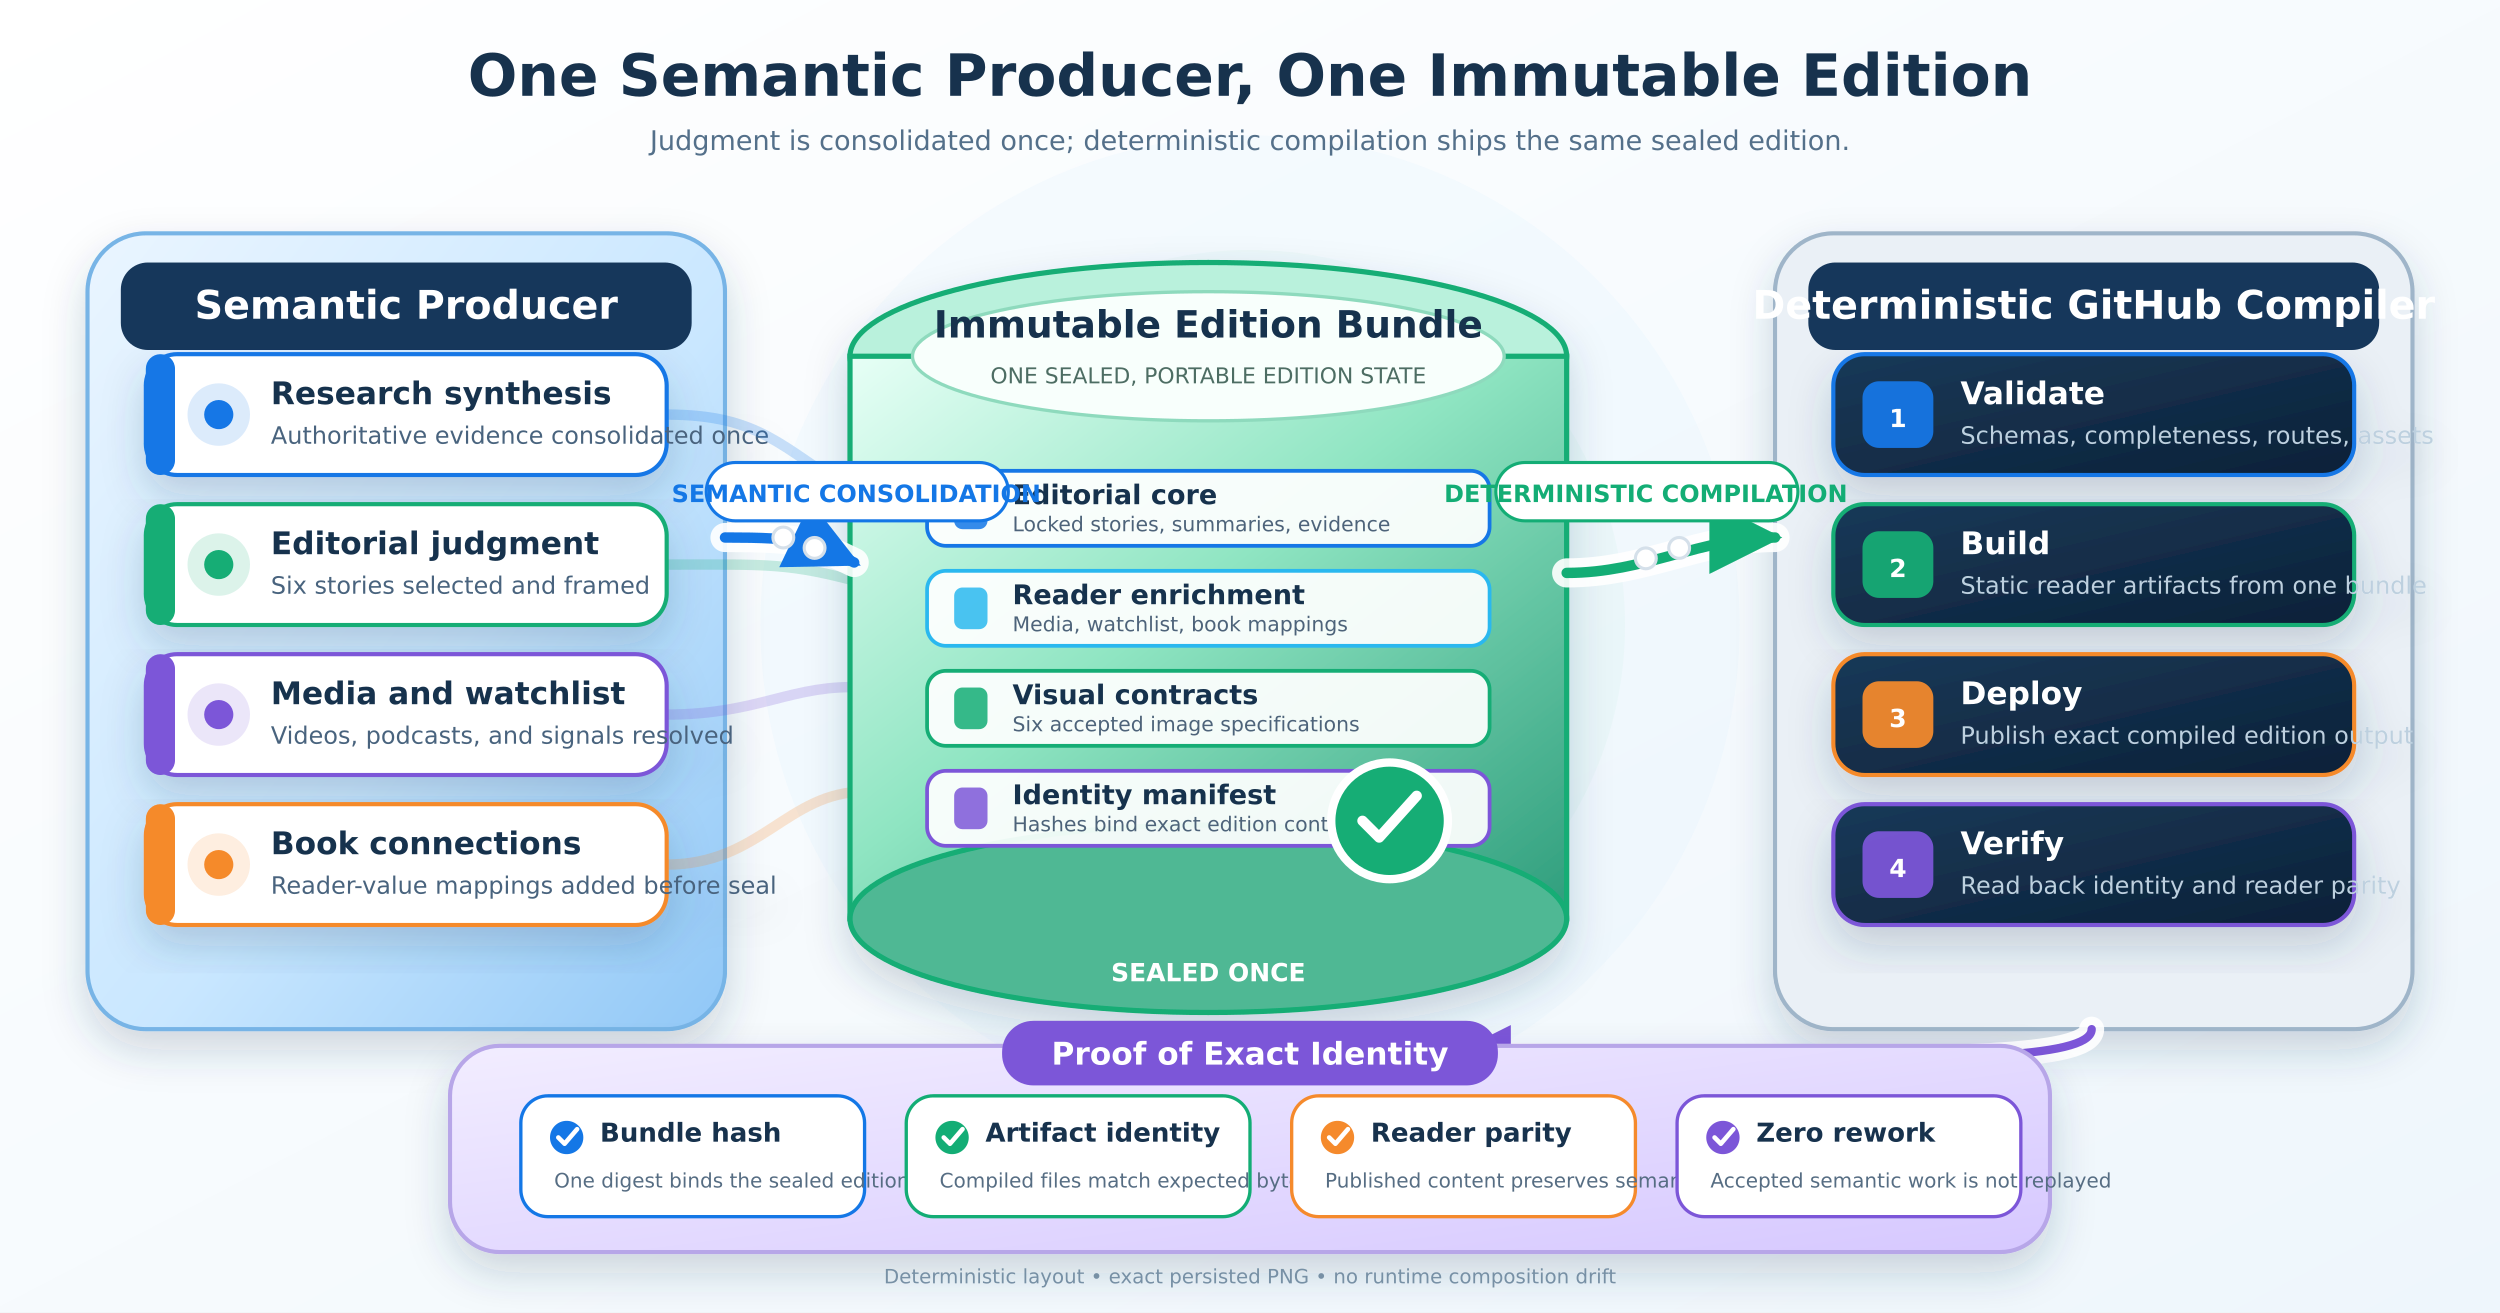
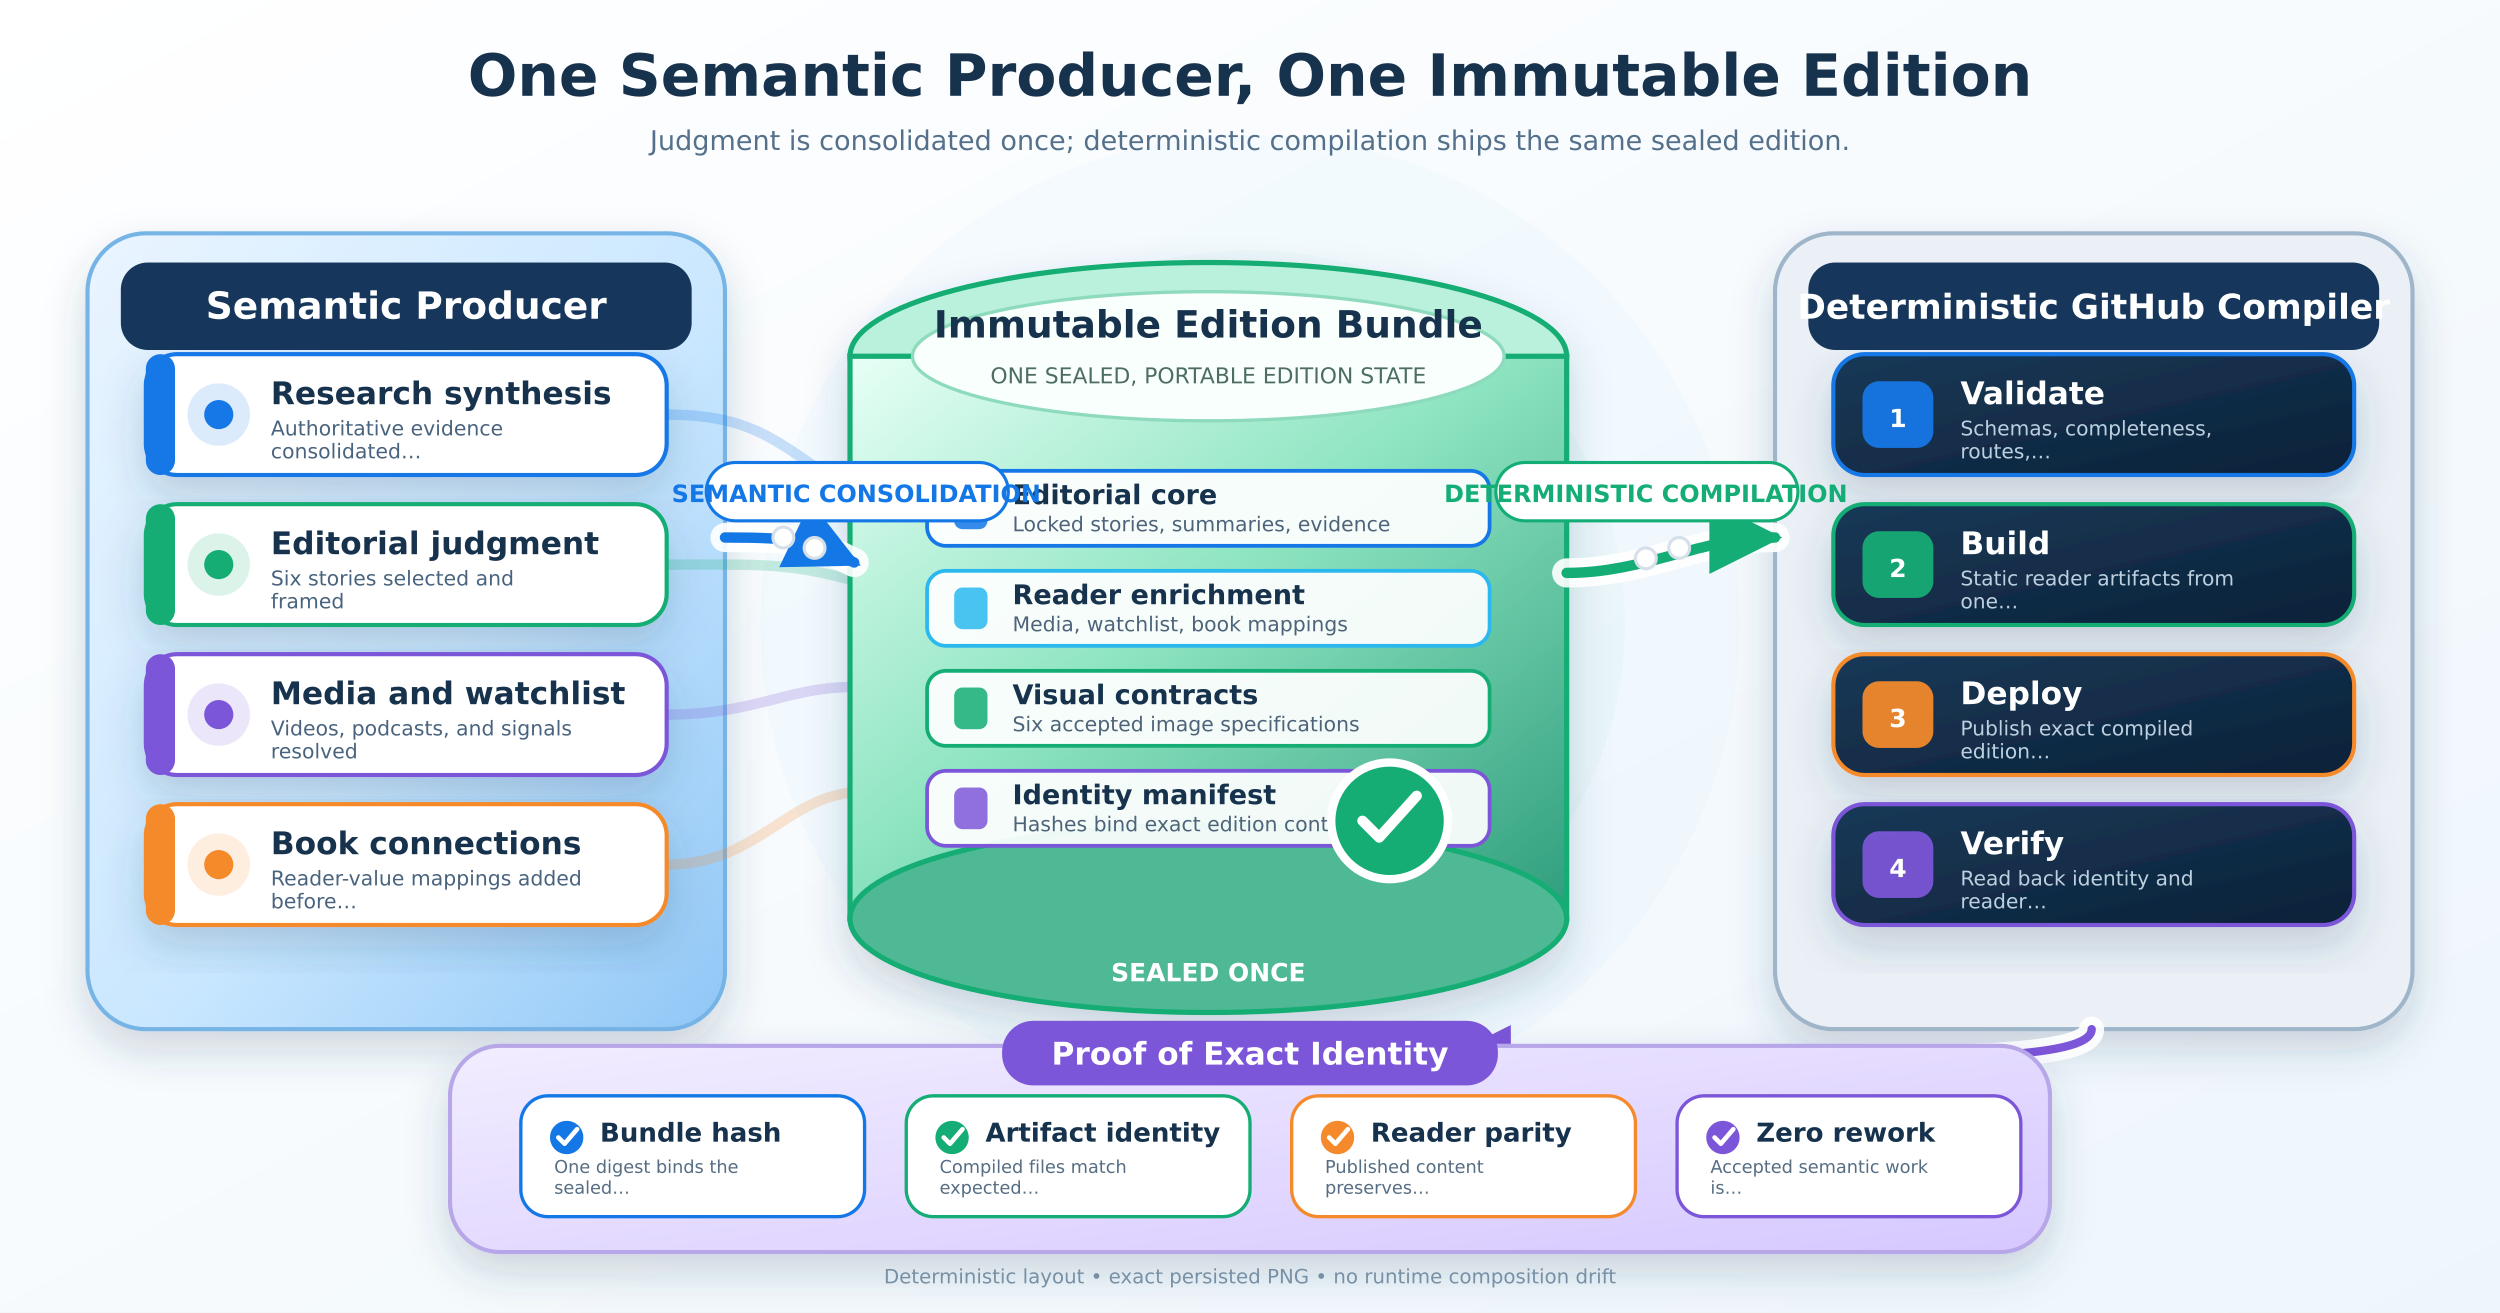
<svg xmlns="http://www.w3.org/2000/svg" width="1200" height="630" viewBox="0 0 1200 630">
  <defs>
    <linearGradient id="bg" x1="0" y1="0" x2="1" y2="1">
      <stop offset="0" stop-color="#ffffff" />
      <stop offset="1" stop-color="#eef6fc" />
    </linearGradient>
    <linearGradient id="bluePanel" x1="0" y1="0" x2="1" y2="1">
      <stop offset="0" stop-color="#eaf5ff" />
      <stop offset="0.55" stop-color="#c9e7ff" />
      <stop offset="1" stop-color="#90c7f6" />
    </linearGradient>
    <linearGradient id="bundleBody" x1="0" y1="0" x2="1" y2="1">
      <stop offset="0" stop-color="#e7fff6" />
      <stop offset="0.45" stop-color="#8fe5c2" />
      <stop offset="1" stop-color="#2e9d7c" />
    </linearGradient>
    <linearGradient id="darkPanel" x1="0" y1="0" x2="1" y2="1">
      <stop offset="0" stop-color="#183958" />
      <stop offset="1" stop-color="#0c2138" />
    </linearGradient>
    <linearGradient id="evidencePanel" x1="0" y1="0" x2="1" y2="1">
      <stop offset="0" stop-color="#f2edff" />
      <stop offset="1" stop-color="#d6c8ff" />
    </linearGradient>
    <filter id="shadow" x="-20%" y="-20%" width="140%" height="160%">
      <feDropShadow dx="0" dy="9" stdDeviation="10" flood-color="#2d4663" flood-opacity="0.20" />
    </filter>
    <filter id="soft" x="-20%" y="-20%" width="140%" height="140%">
      <feGaussianBlur stdDeviation="5" />
    </filter>
    <marker id="arrowBlue" viewBox="0 0 10 10" refX="9" refY="5" markerWidth="7" markerHeight="7" orient="auto-start-reverse">
      <path d="M 0 0 L 10 5 L 0 10 z" fill="#1477e6" />
    </marker>
    <marker id="arrowGreen" viewBox="0 0 10 10" refX="9" refY="5" markerWidth="7" markerHeight="7" orient="auto-start-reverse">
      <path d="M 0 0 L 10 5 L 0 10 z" fill="#13ad75" />
    </marker>
    <marker id="arrowPurple" viewBox="0 0 10 10" refX="9" refY="5" markerWidth="7" markerHeight="7" orient="auto-start-reverse">
      <path d="M 0 0 L 10 5 L 0 10 z" fill="#7c56d8" />
    </marker>
  </defs>
  <rect width="1200" height="630" fill="url(#bg)" />
  <circle cx="600" cy="300" r="235" fill="#91d7ff" opacity=".06" />
  <circle cx="600" cy="300" r="180" fill="#54d6a1" opacity=".05" />
  <text x="600" y="46" text-anchor="middle" font-family="DejaVu Sans, Arial, sans-serif" font-size="28" font-weight="800" fill="#17324D">One Semantic Producer, One Immutable Edition</text>
  <text x="600" y="72" text-anchor="middle" font-family="DejaVu Sans, Arial, sans-serif" font-size="13" fill="#54708a">Judgment is consolidated once; deterministic compilation ships the same sealed edition.</text>
  <g font-family="DejaVu Sans, Arial, sans-serif">
    <rect x="42" y="112" width="306" height="382" rx="28" fill="url(#bluePanel)" stroke="#77b4e6" stroke-width="2" filter="url(#shadow)" />
    <rect x="58" y="126" width="274" height="42" rx="13" fill="#16375b" />
-     <text x="195" y="153" text-anchor="middle" font-size="19" font-weight="800" fill="#fff">Semantic Producer</text>
+     <text x="195" y="153" text-anchor="middle" font-size="18" font-weight="800" fill="#fff">Semantic Producer</text>
    <g filter="url(#shadow)">
      <rect x="70" y="170" width="250" height="58" rx="15" fill="#fff" stroke="#1477e6" stroke-width="2" />
      <rect x="70" y="170" width="14" height="58" rx="7" fill="#1477e6" />
      <circle cx="105" cy="199" r="15" fill="#1477e6" opacity=".15" />
      <circle cx="105" cy="199" r="7" fill="#1477e6" />
      <text x="130" y="194" font-size="15" font-weight="700" fill="#17324D">Research synthesis</text>
-       <text x="130" y="213" font-size="11.5" fill="#49647e">Authoritative evidence consolidated once</text>
+       <text x="130" y="209" font-size="9.8" font-weight="400" fill="#49647e" text-anchor="start">
+         <tspan x="130" dy="0">Authoritative evidence</tspan>
+         <tspan x="130" dy="11">consolidated…</tspan>
+       </text>
    </g>
    <g filter="url(#shadow)">
      <rect x="70" y="242" width="250" height="58" rx="15" fill="#fff" stroke="#13ad75" stroke-width="2" />
      <rect x="70" y="242" width="14" height="58" rx="7" fill="#13ad75" />
      <circle cx="105" cy="271" r="15" fill="#13ad75" opacity=".15" />
      <circle cx="105" cy="271" r="7" fill="#13ad75" />
      <text x="130" y="266" font-size="15" font-weight="700" fill="#17324D">Editorial judgment</text>
-       <text x="130" y="285" font-size="11.5" fill="#49647e">Six stories selected and framed</text>
+       <text x="130" y="281" font-size="9.8" font-weight="400" fill="#49647e" text-anchor="start">
+         <tspan x="130" dy="0">Six stories selected and</tspan>
+         <tspan x="130" dy="11">framed</tspan>
+       </text>
    </g>
    <g filter="url(#shadow)">
      <rect x="70" y="314" width="250" height="58" rx="15" fill="#fff" stroke="#7c56d8" stroke-width="2" />
      <rect x="70" y="314" width="14" height="58" rx="7" fill="#7c56d8" />
      <circle cx="105" cy="343" r="15" fill="#7c56d8" opacity=".15" />
      <circle cx="105" cy="343" r="7" fill="#7c56d8" />
      <text x="130" y="338" font-size="15" font-weight="700" fill="#17324D">Media and watchlist</text>
-       <text x="130" y="357" font-size="11.5" fill="#49647e">Videos, podcasts, and signals resolved</text>
+       <text x="130" y="353" font-size="9.8" font-weight="400" fill="#49647e" text-anchor="start">
+         <tspan x="130" dy="0">Videos, podcasts, and signals</tspan>
+         <tspan x="130" dy="11">resolved</tspan>
+       </text>
    </g>
    <g filter="url(#shadow)">
      <rect x="70" y="386" width="250" height="58" rx="15" fill="#fff" stroke="#f58a2c" stroke-width="2" />
      <rect x="70" y="386" width="14" height="58" rx="7" fill="#f58a2c" />
      <circle cx="105" cy="415" r="15" fill="#f58a2c" opacity=".15" />
      <circle cx="105" cy="415" r="7" fill="#f58a2c" />
      <text x="130" y="410" font-size="15" font-weight="700" fill="#17324D">Book connections</text>
-       <text x="130" y="429" font-size="11.5" fill="#49647e">Reader-value mappings added before seal</text>
+       <text x="130" y="425" font-size="9.8" font-weight="400" fill="#49647e" text-anchor="start">
+         <tspan x="130" dy="0">Reader-value mappings added</tspan>
+         <tspan x="130" dy="11">before…</tspan>
+       </text>
    </g>
    <path d="M320 199 C365 199, 375 215, 408 235" fill="none" stroke="#1477e6" stroke-width="5" opacity=".22" />
    <path d="M320 271 C370 271, 378 270, 415 280" fill="none" stroke="#13ad75" stroke-width="5" opacity=".22" />
    <path d="M320 343 C365 343, 380 328, 415 330" fill="none" stroke="#7c56d8" stroke-width="5" opacity=".22" />
    <path d="M320 415 C365 415, 378 380, 415 380" fill="none" stroke="#f58a2c" stroke-width="5" opacity=".22" />
  </g>
  <g font-family="DejaVu Sans, Arial, sans-serif" filter="url(#shadow)">
    <ellipse cx="580" cy="171" rx="172" ry="45" fill="#b9f1dc" stroke="#13ad75" stroke-width="2.5" />
    <rect x="408" y="171" width="344" height="270" fill="url(#bundleBody)" stroke="#13ad75" stroke-width="2.5" />
    <ellipse cx="580" cy="441" rx="172" ry="45" fill="#4fb894" stroke="#13ad75" stroke-width="2.5" />
    <ellipse cx="580" cy="171" rx="142" ry="31" fill="#f8fffc" stroke="#8edabd" stroke-width="1.6" />
    <text x="580" y="162" text-anchor="middle" font-size="18" font-weight="800" fill="#17324D">Immutable Edition Bundle</text>
    <text x="580" y="184" text-anchor="middle" font-size="10.5" fill="#4d6d63">ONE SEALED, PORTABLE EDITION STATE</text>
    <g>
      <rect x="445" y="226" width="270" height="36" rx="9" fill="#fff" fill-opacity=".92" stroke="#1477e6" stroke-width="1.8" />
      <rect x="458" y="234" width="16" height="20" rx="4" fill="#1477e6" opacity=".85" />
      <text x="486" y="242" font-size="13" font-weight="700" fill="#17324D">Editorial core</text>
      <text x="486" y="255" font-size="9.8" fill="#4e647a">Locked stories, summaries, evidence</text>
    </g>
    <g>
      <rect x="445" y="274" width="270" height="36" rx="9" fill="#fff" fill-opacity=".92" stroke="#2bb8ef" stroke-width="1.8" />
      <rect x="458" y="282" width="16" height="20" rx="4" fill="#2bb8ef" opacity=".85" />
      <text x="486" y="290" font-size="13" font-weight="700" fill="#17324D">Reader enrichment</text>
      <text x="486" y="303" font-size="9.8" fill="#4e647a">Media, watchlist, book mappings</text>
    </g>
    <g>
      <rect x="445" y="322" width="270" height="36" rx="9" fill="#fff" fill-opacity=".92" stroke="#13ad75" stroke-width="1.8" />
      <rect x="458" y="330" width="16" height="20" rx="4" fill="#13ad75" opacity=".85" />
      <text x="486" y="338" font-size="13" font-weight="700" fill="#17324D">Visual contracts</text>
      <text x="486" y="351" font-size="9.8" fill="#4e647a">Six accepted image specifications</text>
    </g>
    <g>
      <rect x="445" y="370" width="270" height="36" rx="9" fill="#fff" fill-opacity=".92" stroke="#7c56d8" stroke-width="1.8" />
      <rect x="458" y="378" width="16" height="20" rx="4" fill="#7c56d8" opacity=".85" />
      <text x="486" y="386" font-size="13" font-weight="700" fill="#17324D">Identity manifest</text>
      <text x="486" y="399" font-size="9.8" fill="#4e647a">Hashes bind exact edition contents</text>
    </g>
    <g transform="translate(667 394)">
      <circle cx="0" cy="0" r="28" fill="#13ad75" stroke="#fff" stroke-width="4" />
      <path d="M-13 0 l8 8 l18 -20" fill="none" stroke="#fff" stroke-width="5" stroke-linecap="round" stroke-linejoin="round" />
    </g>
    <text x="580" y="471" text-anchor="middle" font-size="12" font-weight="700" fill="#fff">SEALED ONCE</text>
  </g>
  <g font-family="DejaVu Sans, Arial, sans-serif">
    <rect x="852" y="112" width="306" height="382" rx="28" fill="#eaf0f6" stroke="#9fb5c9" stroke-width="2" filter="url(#shadow)" />
    <rect x="868" y="126" width="274" height="42" rx="13" fill="#16375b" />
-     <text x="1005" y="153" text-anchor="middle" font-size="19" font-weight="800" fill="#fff">Deterministic GitHub Compiler</text>
+     <text x="1005" y="153" text-anchor="middle" font-size="16.5" font-weight="800" fill="#fff">Deterministic GitHub Compiler</text>
    <g filter="url(#shadow)">
      <rect x="880" y="170" width="250" height="58" rx="15" fill="url(#darkPanel)" stroke="#1477e6" stroke-width="2" />
      <rect x="894" y="183" width="34" height="32" rx="8" fill="#1477e6" opacity=".93" />
      <text x="911" y="205" text-anchor="middle" font-size="12" font-weight="800" fill="#fff">1</text>
      <text x="941" y="194" font-size="15" font-weight="700" fill="#fff">Validate</text>
-       <text x="941" y="213" font-size="11.5" fill="#bdd0df">Schemas, completeness, routes, assets</text>
+       <text x="941" y="209" font-size="9.7" font-weight="400" fill="#bdd0df" text-anchor="start">
+         <tspan x="941" dy="0">Schemas, completeness,</tspan>
+         <tspan x="941" dy="11">routes,…</tspan>
+       </text>
    </g>
    <g filter="url(#shadow)">
      <rect x="880" y="242" width="250" height="58" rx="15" fill="url(#darkPanel)" stroke="#13ad75" stroke-width="2" />
      <rect x="894" y="255" width="34" height="32" rx="8" fill="#13ad75" opacity=".93" />
      <text x="911" y="277" text-anchor="middle" font-size="12" font-weight="800" fill="#fff">2</text>
      <text x="941" y="266" font-size="15" font-weight="700" fill="#fff">Build</text>
-       <text x="941" y="285" font-size="11.5" fill="#bdd0df">Static reader artifacts from one bundle</text>
+       <text x="941" y="281" font-size="9.7" font-weight="400" fill="#bdd0df" text-anchor="start">
+         <tspan x="941" dy="0">Static reader artifacts from</tspan>
+         <tspan x="941" dy="11">one…</tspan>
+       </text>
    </g>
    <g filter="url(#shadow)">
      <rect x="880" y="314" width="250" height="58" rx="15" fill="url(#darkPanel)" stroke="#f58a2c" stroke-width="2" />
      <rect x="894" y="327" width="34" height="32" rx="8" fill="#f58a2c" opacity=".93" />
      <text x="911" y="349" text-anchor="middle" font-size="12" font-weight="800" fill="#fff">3</text>
      <text x="941" y="338" font-size="15" font-weight="700" fill="#fff">Deploy</text>
-       <text x="941" y="357" font-size="11.5" fill="#bdd0df">Publish exact compiled edition output</text>
+       <text x="941" y="353" font-size="9.7" font-weight="400" fill="#bdd0df" text-anchor="start">
+         <tspan x="941" dy="0">Publish exact compiled</tspan>
+         <tspan x="941" dy="11">edition…</tspan>
+       </text>
    </g>
    <g filter="url(#shadow)">
      <rect x="880" y="386" width="250" height="58" rx="15" fill="url(#darkPanel)" stroke="#7c56d8" stroke-width="2" />
      <rect x="894" y="399" width="34" height="32" rx="8" fill="#7c56d8" opacity=".93" />
      <text x="911" y="421" text-anchor="middle" font-size="12" font-weight="800" fill="#fff">4</text>
      <text x="941" y="410" font-size="15" font-weight="700" fill="#fff">Verify</text>
-       <text x="941" y="429" font-size="11.5" fill="#bdd0df">Read back identity and reader parity</text>
+       <text x="941" y="425" font-size="9.7" font-weight="400" fill="#bdd0df" text-anchor="start">
+         <tspan x="941" dy="0">Read back identity and</tspan>
+         <tspan x="941" dy="11">reader…</tspan>
+       </text>
    </g>
  </g>
  <g fill="none" stroke-linecap="round">
    <path d="M348 258 C385 258 389 260 410 270" stroke="#fff" stroke-width="14" opacity=".9" />
    <path d="M348 258 C385 258 389 260 410 270" stroke="#1477e6" stroke-width="5" marker-end="url(#arrowBlue)" />
    <path d="M752 275 C790 275 816 258 852 258" stroke="#fff" stroke-width="14" opacity=".9" />
    <path d="M752 275 C790 275 816 258 852 258" stroke="#13ad75" stroke-width="5" marker-end="url(#arrowGreen)" />
    <path d="M1004 494 C1004 509 927 508 850 508 C740 508 720 506 700 506" stroke="#fff" stroke-width="12" opacity=".9" />
    <path d="M1004 494 C1004 509 927 508 850 508 C740 508 720 506 700 506" stroke="#7c56d8" stroke-width="4" marker-end="url(#arrowPurple)" />
  </g>
  <g font-family="DejaVu Sans, Arial, sans-serif">
    <rect x="339" y="222" width="145" height="28" rx="14" fill="#fff" stroke="#1477e6" stroke-width="1.5" />
    <text x="411" y="241" text-anchor="middle" font-size="11.5" font-weight="700" fill="#1477e6">SEMANTIC CONSOLIDATION</text>
    <rect x="718" y="222" width="145" height="28" rx="14" fill="#fff" stroke="#13ad75" stroke-width="1.5" />
    <text x="790" y="241" text-anchor="middle" font-size="11.5" font-weight="700" fill="#13ad75">DETERMINISTIC COMPILATION</text>
  </g>
  <g font-family="DejaVu Sans, Arial, sans-serif">
    <rect x="216" y="502" width="768" height="99" rx="24" fill="url(#evidencePanel)" stroke="#b7a6e8" stroke-width="2" filter="url(#shadow)" />
    <rect x="481" y="490" width="238" height="31" rx="15" fill="#7c56d8" />
    <text x="600" y="511" text-anchor="middle" font-size="15" font-weight="800" fill="#fff">Proof of Exact Identity</text>
    <g>
      <rect x="250" y="526" width="165" height="58" rx="13" fill="#fff" stroke="#1477e6" stroke-width="1.6" />
      <circle cx="272" cy="546" r="8" fill="#1477e6" />
      <path d="M268,546 l3,3 l6,-7" fill="none" stroke="#fff" stroke-width="2.2" stroke-linecap="round" stroke-linejoin="round" />
      <text x="288" y="548" font-size="12.5" font-weight="700" fill="#17324D">Bundle hash</text>
-       <text x="266" y="570" font-size="9.6" fill="#566d83">One digest binds the sealed edition</text>
+       <text x="266" y="563" font-size="8.5" font-weight="400" fill="#566d83" text-anchor="start">
+         <tspan x="266" dy="0">One digest binds the</tspan>
+         <tspan x="266" dy="10">sealed…</tspan>
+       </text>
    </g>
    <g>
      <rect x="435" y="526" width="165" height="58" rx="13" fill="#fff" stroke="#13ad75" stroke-width="1.6" />
      <circle cx="457" cy="546" r="8" fill="#13ad75" />
      <path d="M453,546 l3,3 l6,-7" fill="none" stroke="#fff" stroke-width="2.2" stroke-linecap="round" stroke-linejoin="round" />
      <text x="473" y="548" font-size="12.5" font-weight="700" fill="#17324D">Artifact identity</text>
-       <text x="451" y="570" font-size="9.6" fill="#566d83">Compiled files match expected bytes</text>
+       <text x="451" y="563" font-size="8.5" font-weight="400" fill="#566d83" text-anchor="start">
+         <tspan x="451" dy="0">Compiled files match</tspan>
+         <tspan x="451" dy="10">expected…</tspan>
+       </text>
    </g>
    <g>
      <rect x="620" y="526" width="165" height="58" rx="13" fill="#fff" stroke="#f58a2c" stroke-width="1.6" />
      <circle cx="642" cy="546" r="8" fill="#f58a2c" />
      <path d="M638,546 l3,3 l6,-7" fill="none" stroke="#fff" stroke-width="2.2" stroke-linecap="round" stroke-linejoin="round" />
      <text x="658" y="548" font-size="12.5" font-weight="700" fill="#17324D">Reader parity</text>
-       <text x="636" y="570" font-size="9.6" fill="#566d83">Published content preserves semantics</text>
+       <text x="636" y="563" font-size="8.5" font-weight="400" fill="#566d83" text-anchor="start">
+         <tspan x="636" dy="0">Published content</tspan>
+         <tspan x="636" dy="10">preserves…</tspan>
+       </text>
    </g>
    <g>
      <rect x="805" y="526" width="165" height="58" rx="13" fill="#fff" stroke="#7c56d8" stroke-width="1.6" />
      <circle cx="827" cy="546" r="8" fill="#7c56d8" />
      <path d="M823,546 l3,3 l6,-7" fill="none" stroke="#fff" stroke-width="2.2" stroke-linecap="round" stroke-linejoin="round" />
      <text x="843" y="548" font-size="12.5" font-weight="700" fill="#17324D">Zero rework</text>
-       <text x="821" y="570" font-size="9.6" fill="#566d83">Accepted semantic work is not replayed</text>
+       <text x="821" y="563" font-size="8.5" font-weight="400" fill="#566d83" text-anchor="start">
+         <tspan x="821" dy="0">Accepted semantic work</tspan>
+         <tspan x="821" dy="10">is…</tspan>
+       </text>
    </g>
  </g>
  <g fill="#fff" stroke="#D5E0EA" stroke-width="1.5">
    <circle cx="376" cy="258" r="5" />
    <circle cx="391" cy="263" r="5" />
    <circle cx="790" cy="268" r="5" />
    <circle cx="806" cy="263" r="5" />
  </g>
  <text x="600" y="616" text-anchor="middle" font-family="DejaVu Sans, Arial, sans-serif" font-size="9.5" fill="#7790a5">Deterministic layout • exact persisted PNG • no runtime composition drift</text>
</svg>
